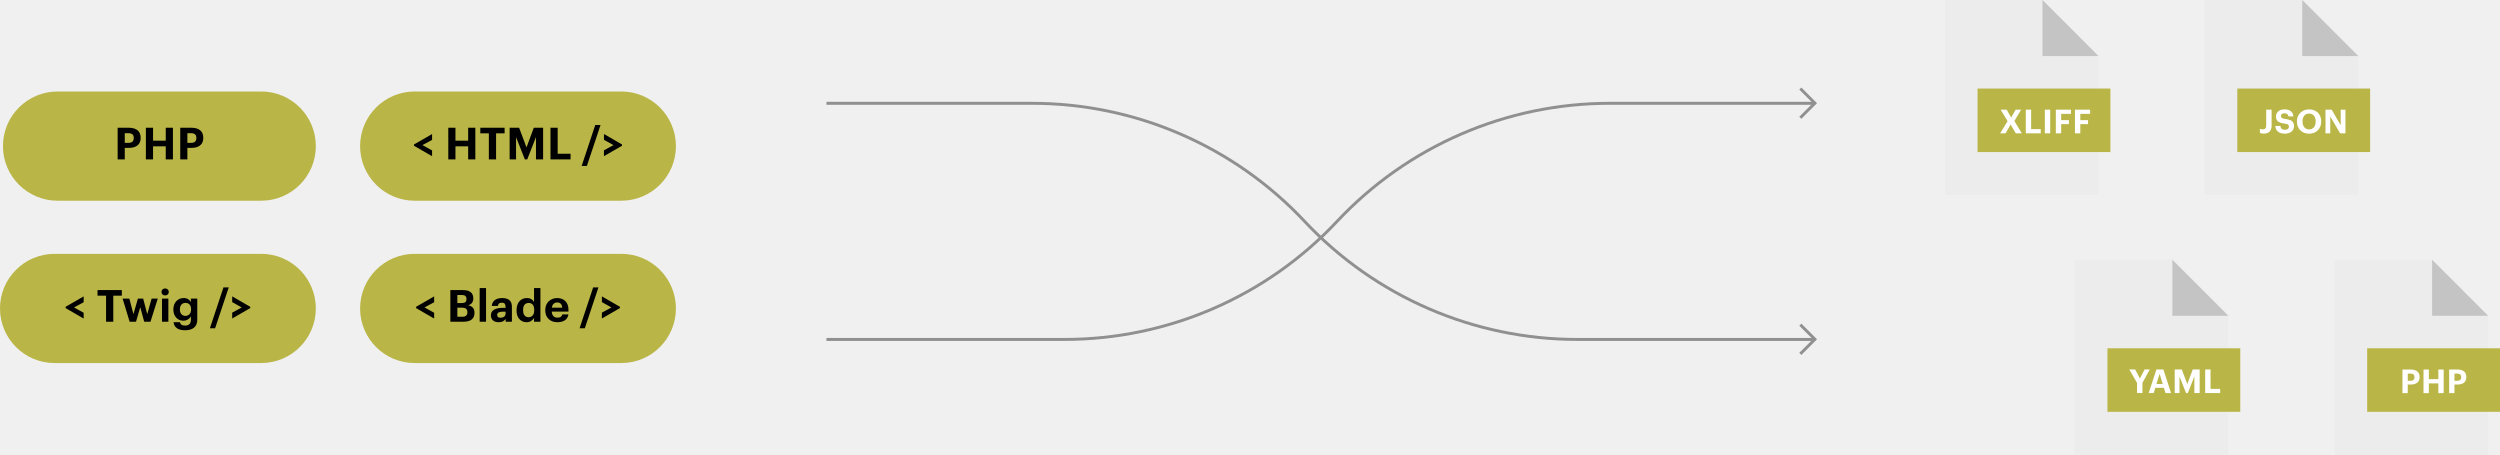
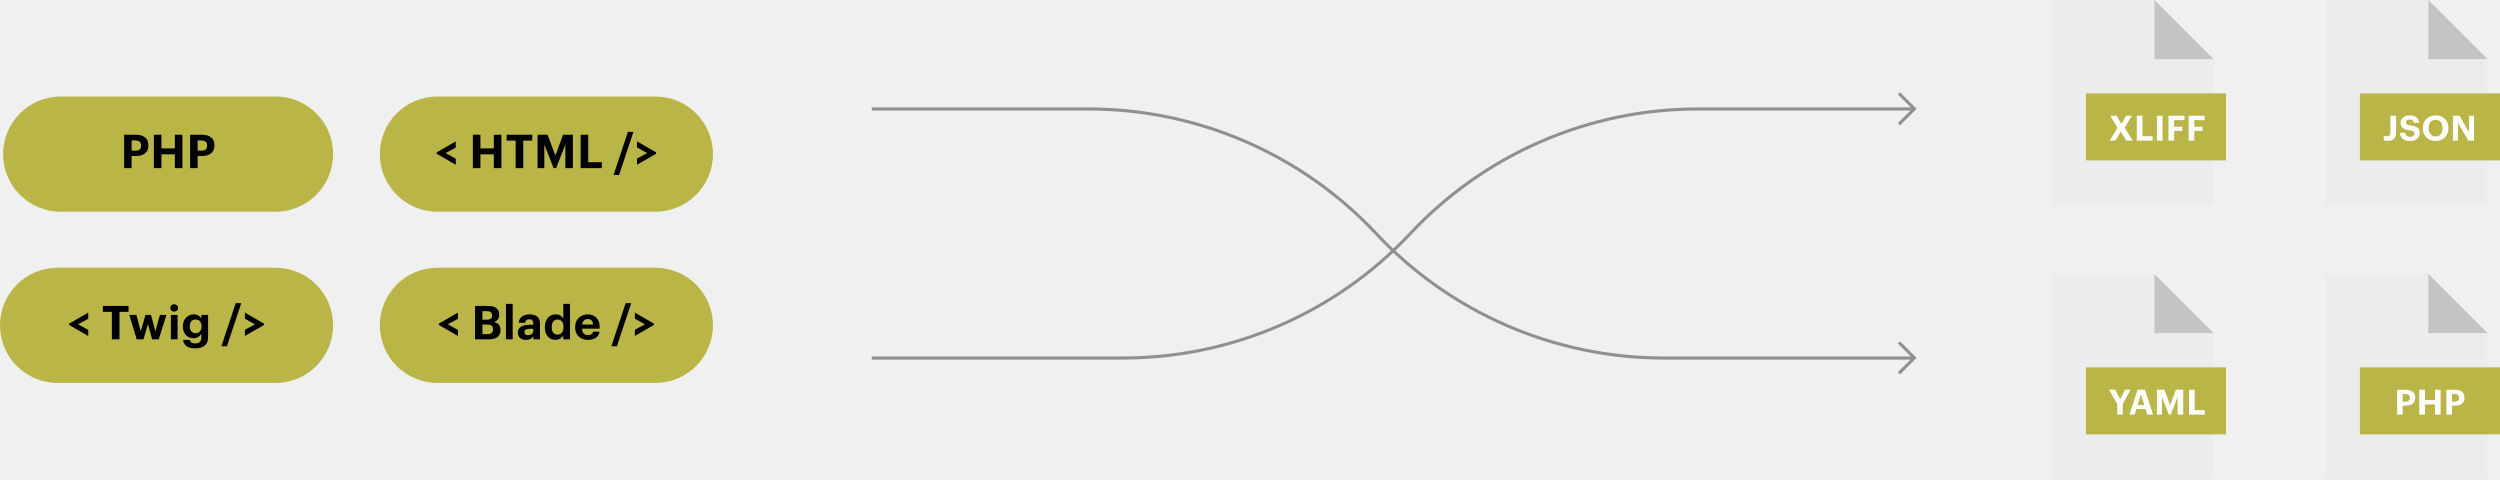
- <svg xmlns="http://www.w3.org/2000/svg" width="847" height="154" viewBox="0 0 847 154" fill="none">
+ <svg xmlns="http://www.w3.org/2000/svg" width="803" height="154" viewBox="0 0 803 154" fill="none">
  <rect x="1" y="31" width="106" height="37" rx="18.5" fill="#B9B546" />
  <path d="M39.857 43.275H43.562C44.872 43.275 45.882 43.56 46.592 44.13C47.302 44.7 47.657 45.555 47.657 46.695V46.755C47.657 47.325 47.562 47.82 47.372 48.24C47.182 48.65 46.912 48.995 46.562 49.275C46.212 49.555 45.787 49.765 45.287 49.905C44.797 50.035 44.247 50.1 43.637 50.1H42.272V54H39.857V43.275ZM43.502 48.405C44.112 48.405 44.567 48.27 44.867 48C45.167 47.72 45.317 47.31 45.317 46.77V46.71C45.317 46.14 45.157 45.735 44.837 45.495C44.527 45.245 44.082 45.12 43.502 45.12H42.272V48.405H43.502ZM49.422 43.275H51.852V47.655H56.157V43.275H58.587V54H56.157V49.575H51.852V54H49.422V43.275ZM61.068 43.275H64.773C66.083 43.275 67.093 43.56 67.803 44.13C68.513 44.7 68.868 45.555 68.868 46.695V46.755C68.868 47.325 68.773 47.82 68.583 48.24C68.393 48.65 68.123 48.995 67.773 49.275C67.423 49.555 66.998 49.765 66.498 49.905C66.008 50.035 65.458 50.1 64.848 50.1H63.483V54H61.068V43.275ZM64.713 48.405C65.323 48.405 65.778 48.27 66.078 48C66.378 47.72 66.528 47.31 66.528 46.77V46.71C66.528 46.14 66.368 45.735 66.048 45.495C65.738 45.245 65.293 45.12 64.713 45.12H63.483V48.405H64.713Z" fill="black" />
  <rect x="122" y="31" width="107" height="37" rx="18.5" fill="#B9B546" />
  <path d="M140.267 49.38V48.945L146.387 45.42V47.4L143.132 49.155L146.387 50.97V52.92L140.267 49.38ZM151.879 43.275H154.309V47.655H158.614V43.275H161.044V54H158.614V49.575H154.309V54H151.879V43.275ZM165.625 45.165H162.73V43.275H170.965V45.165H168.07V54H165.625V45.165ZM172.665 43.275H175.875L178.38 49.95L180.855 43.275H184.005V54H181.59V46.47L178.62 54H177.825L174.84 46.47V54H172.665V43.275ZM186.508 43.275H188.938V52.095H193.303V54H186.508V43.275ZM201.672 42.36H203.457L198.837 56.22H197.067L201.672 42.36ZM204.621 50.925L207.861 49.17L204.621 47.355V45.405L210.741 48.945V49.38L204.621 52.905V50.925Z" fill="black" />
  <rect y="86" width="107" height="37" rx="18.5" fill="#B9B546" />
  <path d="M22.222 104.38V103.945L28.342 100.42V102.4L25.087 104.155L28.342 105.97V107.92L22.222 104.38ZM35.934 100.165H33.039V98.275H41.274V100.165H38.379V109H35.934V100.165ZM41.533 101.155H43.813L45.208 106.435L46.723 101.155H48.508L49.888 106.435L51.373 101.155H53.458L50.983 109H48.853L47.518 104.08L46.078 109H43.918L41.533 101.155ZM55.946 100.09C55.596 100.09 55.301 99.98 55.061 99.76C54.831 99.53 54.716 99.245 54.716 98.905C54.716 98.565 54.831 98.285 55.061 98.065C55.301 97.835 55.596 97.72 55.946 97.72C56.296 97.72 56.591 97.835 56.831 98.065C57.071 98.285 57.191 98.565 57.191 98.905C57.191 99.245 57.071 99.53 56.831 99.76C56.591 99.98 56.296 100.09 55.946 100.09ZM54.881 101.155H57.041V109H54.881V101.155ZM62.696 111.895C62.066 111.895 61.516 111.83 61.045 111.7C60.575 111.57 60.185 111.385 59.876 111.145C59.556 110.905 59.306 110.615 59.126 110.275C58.956 109.945 58.846 109.575 58.795 109.165H60.956C61.026 109.515 61.191 109.79 61.45 109.99C61.721 110.2 62.136 110.305 62.696 110.305C63.355 110.305 63.85 110.14 64.18 109.81C64.51 109.48 64.675 109.005 64.675 108.385V107.2C64.566 107.39 64.425 107.575 64.255 107.755C64.096 107.925 63.906 108.075 63.685 108.205C63.465 108.345 63.225 108.455 62.965 108.535C62.715 108.615 62.446 108.655 62.156 108.655C61.675 108.655 61.225 108.57 60.806 108.4C60.395 108.22 60.041 107.97 59.74 107.65C59.431 107.33 59.185 106.94 59.005 106.48C58.825 106.01 58.736 105.485 58.736 104.905V104.8C58.736 104.24 58.821 103.725 58.99 103.255C59.17 102.785 59.416 102.38 59.725 102.04C60.035 101.71 60.401 101.45 60.821 101.26C61.24 101.07 61.696 100.975 62.185 100.975C62.825 100.975 63.34 101.1 63.73 101.35C64.13 101.6 64.445 101.925 64.675 102.325V101.155H66.835V108.385C66.826 109.555 66.456 110.43 65.725 111.01C65.005 111.6 63.995 111.895 62.696 111.895ZM62.8 107.02C63.37 107.02 63.836 106.83 64.195 106.45C64.555 106.07 64.736 105.545 64.736 104.875V104.77C64.736 104.1 64.57 103.575 64.24 103.195C63.91 102.815 63.446 102.625 62.846 102.625C62.236 102.625 61.766 102.825 61.435 103.225C61.115 103.615 60.956 104.135 60.956 104.785V104.905C60.956 105.565 61.126 106.085 61.465 106.465C61.816 106.835 62.261 107.02 62.8 107.02ZM75.717 97.36H77.502L72.882 111.22H71.112L75.717 97.36ZM78.666 105.925L81.906 104.17L78.666 102.355V100.405L84.786 103.945V104.38L78.666 107.905V105.925Z" fill="black" />
  <rect x="122" y="86" width="107" height="37" rx="18.5" fill="#B9B546" />
  <path d="M140.97 104.38V103.945L147.09 100.42V102.4L143.835 104.155L147.09 105.97V107.92L140.97 104.38ZM152.582 98.275H156.797C157.977 98.275 158.862 98.51 159.452 98.98C160.052 99.45 160.352 100.145 160.352 101.065V101.125C160.352 101.695 160.212 102.18 159.932 102.58C159.652 102.97 159.212 103.25 158.612 103.42C159.312 103.56 159.842 103.835 160.202 104.245C160.572 104.655 160.757 105.22 160.757 105.94V106C160.757 106.99 160.442 107.74 159.812 108.25C159.182 108.75 158.242 109 156.992 109H152.582V98.275ZM156.617 107.32C157.217 107.32 157.657 107.19 157.937 106.93C158.217 106.67 158.357 106.295 158.357 105.805V105.745C158.357 105.245 158.212 104.87 157.922 104.62C157.632 104.37 157.157 104.245 156.497 104.245H154.952V107.32H156.617ZM156.407 102.685C156.997 102.685 157.417 102.575 157.667 102.355C157.917 102.135 158.042 101.785 158.042 101.305V101.245C158.042 100.795 157.907 100.465 157.637 100.255C157.377 100.045 156.962 99.94 156.392 99.94H154.952V102.685H156.407ZM162.511 97.6H164.671V109H162.511V97.6ZM168.946 109.165C168.586 109.165 168.246 109.12 167.926 109.03C167.616 108.94 167.341 108.8 167.101 108.61C166.861 108.42 166.671 108.18 166.531 107.89C166.391 107.59 166.321 107.235 166.321 106.825C166.321 106.365 166.421 105.975 166.621 105.655C166.821 105.335 167.101 105.075 167.461 104.875C167.821 104.675 168.251 104.53 168.751 104.44C169.251 104.35 169.801 104.305 170.401 104.305H171.286V103.99C171.286 103.52 171.196 103.165 171.016 102.925C170.846 102.675 170.511 102.55 170.011 102.55C169.581 102.55 169.261 102.65 169.051 102.85C168.851 103.05 168.726 103.32 168.676 103.66H166.621C166.651 103.2 166.761 102.8 166.951 102.46C167.151 102.12 167.406 101.84 167.716 101.62C168.026 101.4 168.386 101.24 168.796 101.14C169.216 101.03 169.666 100.975 170.146 100.975C170.626 100.975 171.066 101.03 171.466 101.14C171.866 101.24 172.216 101.405 172.516 101.635C172.806 101.865 173.031 102.165 173.191 102.535C173.351 102.905 173.431 103.355 173.431 103.885V109H171.316V108.055C171.086 108.375 170.786 108.64 170.416 108.85C170.056 109.06 169.566 109.165 168.946 109.165ZM169.591 107.65C170.071 107.65 170.471 107.53 170.791 107.29C171.121 107.04 171.286 106.695 171.286 106.255V105.595H170.446C169.816 105.595 169.326 105.675 168.976 105.835C168.626 105.995 168.451 106.285 168.451 106.705C168.451 106.995 168.541 107.225 168.721 107.395C168.901 107.565 169.191 107.65 169.591 107.65ZM178.413 109.165C177.933 109.165 177.488 109.08 177.078 108.91C176.668 108.74 176.308 108.485 175.998 108.145C175.688 107.815 175.443 107.405 175.263 106.915C175.093 106.415 175.008 105.84 175.008 105.19V105.07C175.008 104.43 175.093 103.855 175.263 103.345C175.443 102.835 175.688 102.405 175.998 102.055C176.308 101.705 176.673 101.44 177.093 101.26C177.513 101.07 177.968 100.975 178.458 100.975C179.088 100.975 179.603 101.1 180.003 101.35C180.403 101.6 180.713 101.925 180.933 102.325V97.6H183.093V109H180.933V107.695C180.733 108.095 180.408 108.44 179.958 108.73C179.508 109.02 178.993 109.165 178.413 109.165ZM179.058 107.47C179.628 107.47 180.093 107.28 180.453 106.9C180.813 106.51 180.993 105.915 180.993 105.115V104.995C180.993 104.215 180.828 103.63 180.498 103.24C180.178 102.84 179.718 102.64 179.118 102.64C178.508 102.64 178.038 102.845 177.708 103.255C177.388 103.655 177.228 104.245 177.228 105.025V105.145C177.228 105.925 177.398 106.51 177.738 106.9C178.078 107.28 178.518 107.47 179.058 107.47ZM188.83 109.165C188.24 109.165 187.695 109.075 187.195 108.895C186.695 108.715 186.265 108.45 185.905 108.1C185.535 107.76 185.245 107.345 185.035 106.855C184.835 106.365 184.735 105.805 184.735 105.175V105.055C184.735 104.435 184.835 103.875 185.035 103.375C185.245 102.875 185.535 102.445 185.905 102.085C186.265 101.735 186.69 101.465 187.18 101.275C187.67 101.075 188.2 100.975 188.77 100.975C189.28 100.975 189.765 101.055 190.225 101.215C190.685 101.365 191.09 101.6 191.44 101.92C191.79 102.24 192.07 102.655 192.28 103.165C192.49 103.665 192.595 104.265 192.595 104.965V105.565H186.94C186.97 106.225 187.15 106.735 187.48 107.095C187.82 107.445 188.29 107.62 188.89 107.62C189.4 107.62 189.78 107.52 190.03 107.32C190.29 107.12 190.455 106.855 190.525 106.525H192.58C192.45 107.375 192.06 108.03 191.41 108.49C190.77 108.94 189.91 109.165 188.83 109.165ZM190.48 104.23C190.44 103.63 190.275 103.19 189.985 102.91C189.695 102.62 189.29 102.475 188.77 102.475C188.28 102.475 187.875 102.63 187.555 102.94C187.245 103.24 187.05 103.67 186.97 104.23H190.48ZM200.969 97.36H202.754L198.134 111.22H196.364L200.969 97.36ZM203.918 105.925L207.158 104.17L203.918 102.355V100.405L210.038 103.945V104.38L203.918 107.905V105.925Z" fill="black" />
  <path d="M747 0H780L787.182 7.071L799 19V66H747V0Z" fill="#ECECEC" />
  <rect width="45" height="21.519" transform="translate(758 30)" fill="#B9B546" />
  <path d="M766.986 45.265C766.635 45.265 766.359 45.243 766.158 45.198C765.964 45.153 765.796 45.094 765.654 45.019V43.632C765.789 43.684 765.93 43.728 766.08 43.766C766.229 43.803 766.423 43.822 766.661 43.822C767.005 43.822 767.277 43.728 767.478 43.542C767.687 43.348 767.792 43.02 767.792 42.557V37.164H769.616V42.58C769.616 43.49 769.384 44.165 768.922 44.605C768.459 45.045 767.814 45.265 766.986 45.265ZM774.167 45.288C773.615 45.288 773.138 45.228 772.735 45.109C772.332 44.982 771.996 44.803 771.728 44.572C771.459 44.34 771.254 44.064 771.112 43.743C770.97 43.423 770.888 43.061 770.866 42.658H772.6C772.623 42.837 772.66 43.009 772.712 43.173C772.765 43.329 772.85 43.464 772.97 43.576C773.089 43.695 773.242 43.792 773.429 43.867C773.623 43.934 773.869 43.967 774.167 43.967C774.57 43.967 774.891 43.87 775.129 43.676C775.368 43.475 775.488 43.218 775.488 42.904C775.488 42.748 775.461 42.613 775.409 42.501C775.364 42.389 775.286 42.292 775.174 42.21C775.055 42.136 774.898 42.072 774.704 42.02C774.51 41.961 774.268 41.908 773.977 41.864C773.462 41.796 773.022 41.707 772.656 41.595C772.298 41.476 772.004 41.319 771.772 41.125C771.534 40.938 771.358 40.707 771.246 40.431C771.142 40.155 771.09 39.823 771.09 39.435C771.09 39.092 771.157 38.775 771.291 38.484C771.433 38.193 771.631 37.94 771.884 37.723C772.138 37.514 772.444 37.35 772.802 37.231C773.16 37.111 773.559 37.052 773.999 37.052C774.902 37.052 775.607 37.253 776.114 37.656C776.629 38.051 776.924 38.648 776.998 39.447H775.331C775.279 39.088 775.141 38.824 774.917 38.652C774.693 38.473 774.387 38.383 773.999 38.383C773.596 38.383 773.294 38.469 773.093 38.641C772.899 38.805 772.802 39.021 772.802 39.29C772.802 39.431 772.821 39.558 772.858 39.67C772.903 39.775 772.981 39.864 773.093 39.939C773.197 40.021 773.346 40.092 773.54 40.151C773.734 40.211 773.984 40.263 774.29 40.308C774.775 40.368 775.2 40.454 775.566 40.566C775.931 40.67 776.237 40.812 776.483 40.991C776.73 41.177 776.912 41.412 777.032 41.696C777.159 41.979 777.222 42.326 777.222 42.736C777.222 43.094 777.151 43.43 777.009 43.743C776.868 44.049 776.666 44.314 776.405 44.538C776.144 44.769 775.823 44.952 775.443 45.086C775.062 45.221 774.637 45.288 774.167 45.288ZM782.341 43.844C782.677 43.844 782.979 43.781 783.247 43.654C783.523 43.527 783.758 43.348 783.952 43.117C784.139 42.893 784.284 42.617 784.389 42.289C784.493 41.961 784.545 41.595 784.545 41.192V41.103C784.545 40.715 784.493 40.36 784.389 40.039C784.292 39.719 784.15 39.443 783.963 39.212C783.77 38.98 783.535 38.801 783.259 38.674C782.983 38.547 782.669 38.484 782.319 38.484C781.968 38.484 781.655 38.547 781.379 38.674C781.11 38.794 780.879 38.965 780.685 39.189C780.491 39.42 780.342 39.7 780.237 40.028C780.14 40.349 780.092 40.711 780.092 41.114V41.203C780.092 41.614 780.148 41.983 780.26 42.311C780.372 42.632 780.528 42.904 780.73 43.128C780.924 43.359 781.159 43.538 781.435 43.665C781.711 43.785 782.013 43.844 782.341 43.844ZM782.307 45.288C781.681 45.288 781.114 45.187 780.606 44.986C780.099 44.777 779.67 44.489 779.32 44.124C778.962 43.766 778.686 43.337 778.492 42.837C778.298 42.337 778.201 41.796 778.201 41.215V41.125C778.201 40.528 778.301 39.98 778.503 39.48C778.712 38.98 779.003 38.551 779.376 38.193C779.741 37.835 780.174 37.555 780.674 37.354C781.173 37.153 781.722 37.052 782.319 37.052C782.923 37.052 783.475 37.149 783.975 37.343C784.482 37.537 784.918 37.809 785.284 38.16C785.642 38.518 785.922 38.943 786.123 39.435C786.332 39.928 786.436 40.476 786.436 41.08V41.17C786.436 41.767 786.336 42.319 786.134 42.826C785.94 43.326 785.664 43.758 785.306 44.124C784.948 44.489 784.516 44.777 784.008 44.986C783.501 45.187 782.934 45.288 782.307 45.288ZM787.881 37.164H789.985L793.029 42.434V37.164H794.64V45.165H792.827L789.493 39.469V45.165H787.881V37.164Z" fill="white" />
  <path d="M780 19V0L799 19H780Z" fill="#C4C4C4" />
-   <path d="M703 88H736L743.182 95.071L755 107V154H703V88Z" fill="#ECECEC" />
-   <rect width="45" height="21.519" transform="translate(714 118)" fill="#B9B546" />
-   <path d="M724.031 129.718L721.39 125.164H723.382L725.004 128.23L726.593 125.164H728.35L725.855 129.718V133.165H724.031V129.718ZM730.6 125.164H732.961L735.557 133.165H733.666L733.118 131.385H730.22L729.671 133.165H727.97L730.6 125.164ZM730.611 130.098H732.726L731.674 126.641L730.611 130.098ZM736.793 125.164H739.187L741.056 130.143L742.903 125.164H745.252V133.165H743.451V127.547L741.235 133.165H740.642L738.415 127.547V133.165H736.793V125.164ZM747.119 125.164H748.932V131.743H752.189V133.165H747.119V125.164Z" fill="white" />
-   <path d="M736 107V88L755 107H736Z" fill="#C4C4C4" />
+   <path d="M659 88H692L699.182 95.071L711 107V154H659V88Z" fill="#ECECEC" />
+   <rect width="45" height="21.519" transform="translate(670 118)" fill="#B9B546" />
+   <path d="M680.031 129.718L677.39 125.164H679.382L681.004 128.23L682.593 125.164H684.35L681.855 129.718V133.165H680.031V129.718ZM686.6 125.164H688.961L691.557 133.165H689.666L689.118 131.385H686.22L685.671 133.165H683.97L686.6 125.164ZM686.611 130.098H688.726L687.674 126.641L686.611 130.098ZM692.793 125.164H695.187L697.056 130.143L698.903 125.164H701.252V133.165H699.451V127.547L697.235 133.165H696.642L694.415 127.547V133.165H692.793V125.164ZM703.119 125.164H704.932V131.743H708.189V133.165H703.119V125.164Z" fill="white" />
+   <path d="M692 107V88L711 107H692Z" fill="#C4C4C4" />
  <path d="M659 0H692L699.182 7.071L711 19V66H659V0Z" fill="#ECECEC" />
  <rect width="45" height="21.519" transform="translate(670 30)" fill="#B9B546" />
  <path d="M680.169 41.058L677.819 37.164H679.867L681.389 39.827L682.9 37.164H684.757L682.474 41.002L685.003 45.165H682.944L681.21 42.188L679.487 45.165H677.629L680.169 41.058ZM686.34 37.164H688.153V43.743H691.409V45.165H686.34V37.164ZM692.788 37.164H694.612V45.165H692.788V37.164ZM696.514 37.164H701.65V38.585H698.326V40.7H700.956V42.065H698.326V45.165H696.514V37.164ZM702.994 37.164H708.13V38.585H704.807V40.7H707.436V42.065H704.807V45.165H702.994V37.164Z" fill="white" />
  <path d="M692 19V0L711 19H692Z" fill="#C4C4C4" />
-   <path d="M791 88H824L831.182 95.071L843 107V154H791V88Z" fill="#ECECEC" />
-   <rect width="45" height="21.519" transform="translate(802 118)" fill="#B9B546" />
-   <path d="M813.949 125.189H816.713C817.69 125.189 818.444 125.402 818.973 125.827C819.503 126.252 819.768 126.89 819.768 127.74V127.785C819.768 128.21 819.697 128.58 819.555 128.893C819.414 129.199 819.212 129.456 818.951 129.665C818.69 129.874 818.373 130.031 818 130.135C817.634 130.232 817.224 130.281 816.769 130.281H815.751V133.19H813.949V125.189ZM816.668 129.016C817.123 129.016 817.463 128.915 817.687 128.714C817.91 128.505 818.022 128.199 818.022 127.796V127.752C818.022 127.326 817.903 127.024 817.664 126.845C817.433 126.659 817.101 126.565 816.668 126.565H815.751V129.016H816.668ZM821.085 125.189H822.898V128.457H826.109V125.189H827.922V133.19H826.109V129.889H822.898V133.19H821.085V125.189ZM829.773 125.189H832.536C833.514 125.189 834.267 125.402 834.797 125.827C835.327 126.252 835.591 126.89 835.591 127.74V127.785C835.591 128.21 835.52 128.58 835.379 128.893C835.237 129.199 835.036 129.456 834.774 129.665C834.513 129.874 834.196 130.031 833.823 130.135C833.458 130.232 833.047 130.281 832.592 130.281H831.574V133.19H829.773V125.189ZM832.492 129.016C832.947 129.016 833.286 128.915 833.51 128.714C833.734 128.505 833.846 128.199 833.846 127.796V127.752C833.846 127.326 833.726 127.024 833.488 126.845C833.256 126.659 832.924 126.565 832.492 126.565H831.574V129.016H832.492Z" fill="white" />
-   <path d="M824 107V88L843 107H824Z" fill="#C4C4C4" />
+   <path d="M747 88H780L787.182 95.071L799 107V154H747V88Z" fill="#ECECEC" />
+   <rect width="45" height="21.519" transform="translate(758 118)" fill="#B9B546" />
+   <path d="M769.949 125.189H772.713C773.69 125.189 774.444 125.402 774.973 125.827C775.503 126.252 775.768 126.89 775.768 127.74V127.785C775.768 128.21 775.697 128.58 775.555 128.893C775.414 129.199 775.212 129.456 774.951 129.665C774.69 129.874 774.373 130.031 774 130.135C773.634 130.232 773.224 130.281 772.769 130.281H771.751V133.19H769.949V125.189ZM772.668 129.016C773.123 129.016 773.463 128.915 773.687 128.714C773.91 128.505 774.022 128.199 774.022 127.796V127.752C774.022 127.326 773.903 127.024 773.664 126.845C773.433 126.659 773.101 126.565 772.668 126.565H771.751V129.016H772.668ZM777.085 125.189H778.898V128.457H782.109V125.189H783.922V133.19H782.109V129.889H778.898V133.19H777.085V125.189ZM785.773 125.189H788.536C789.514 125.189 790.267 125.402 790.797 125.827C791.327 126.252 791.591 126.89 791.591 127.74V127.785C791.591 128.21 791.52 128.58 791.379 128.893C791.237 129.199 791.036 129.456 790.774 129.665C790.513 129.874 790.196 130.031 789.823 130.135C789.458 130.232 789.047 130.281 788.592 130.281H787.574V133.19H785.773V125.189ZM788.492 129.016C788.947 129.016 789.286 128.915 789.51 128.714C789.734 128.505 789.846 128.199 789.846 127.796V127.752C789.846 127.326 789.726 127.024 789.488 126.845C789.256 126.659 788.924 126.565 788.492 126.565H787.574V129.016H788.492Z" fill="white" />
+   <path d="M780 107V88L799 107H780Z" fill="#C4C4C4" />
  <path d="M615 35H545.329C510.347 35 476.926 49.479 453 75V75C429.074 100.521 395.653 115 360.671 115H280" stroke="#909090" />
  <path d="M280 35H349.671C384.653 35 418.074 49.479 442 75V75C465.926 100.521 499.347 115 534.329 115H615" stroke="#909090" />
  <path d="M609.949 110L614.899 114.95L609.949 119.899" stroke="#909090" />
  <path d="M609.949 30L614.899 34.95L609.949 39.9" stroke="#909090" />
</svg>
